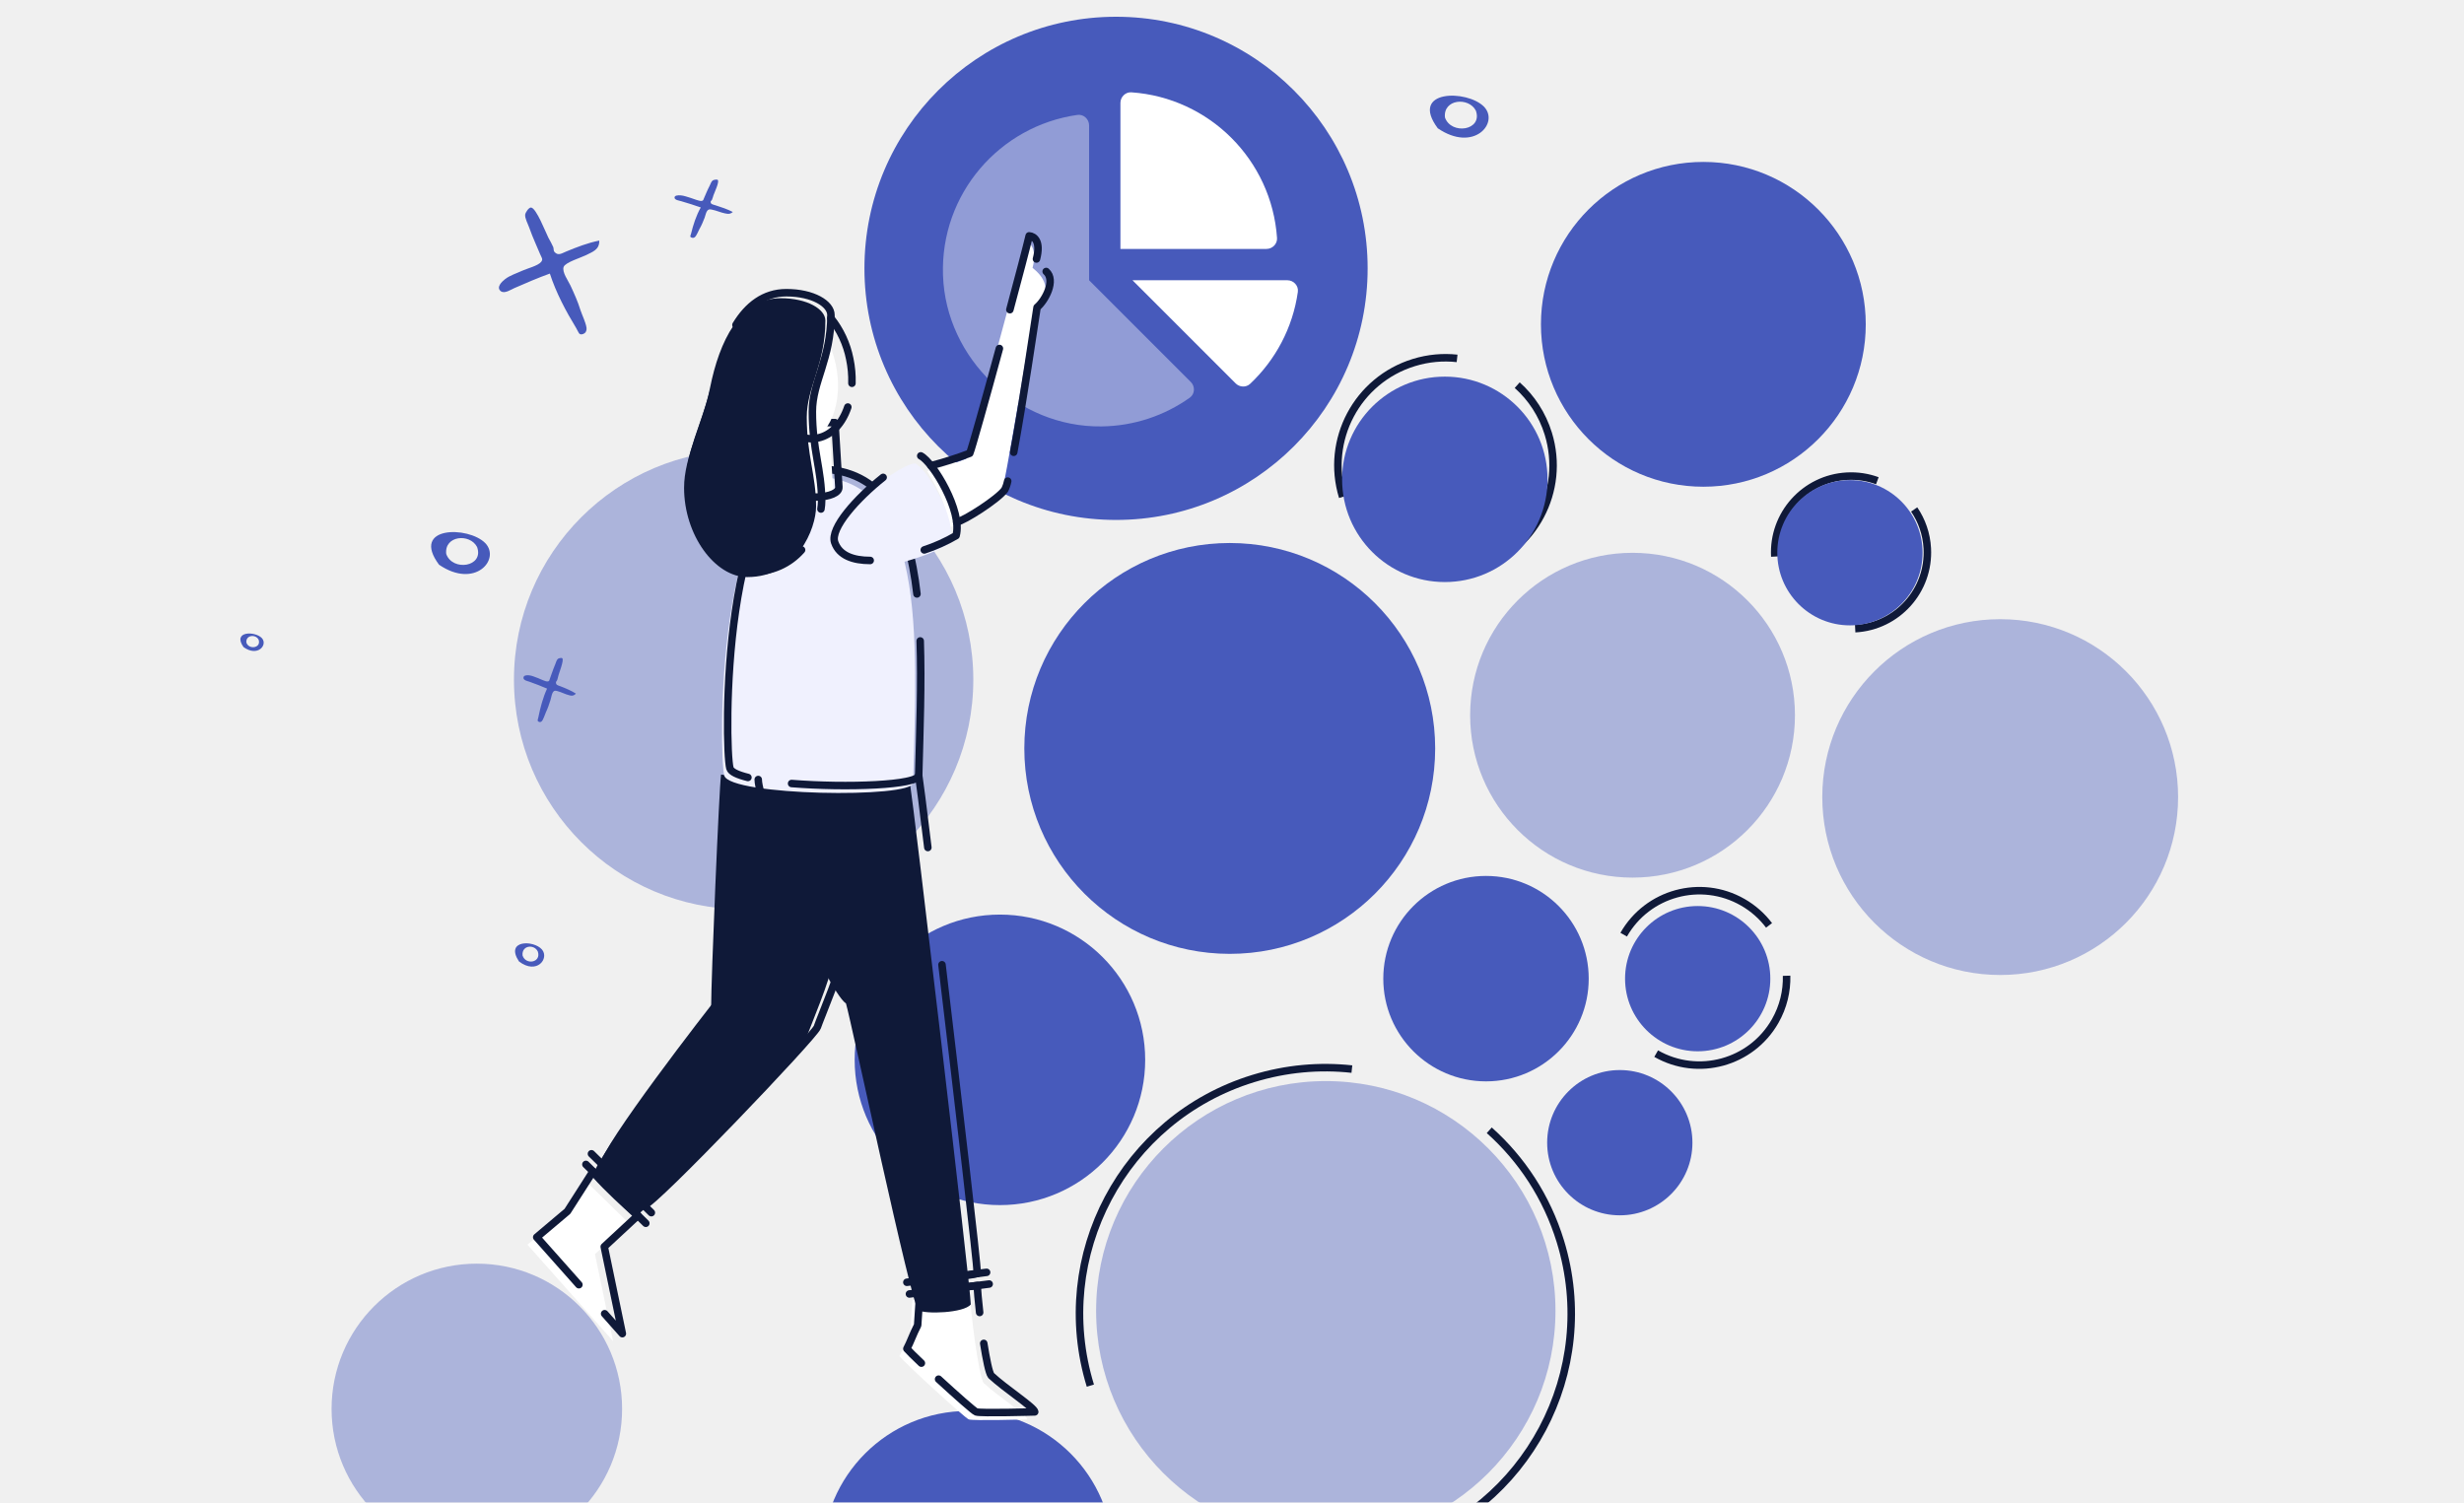
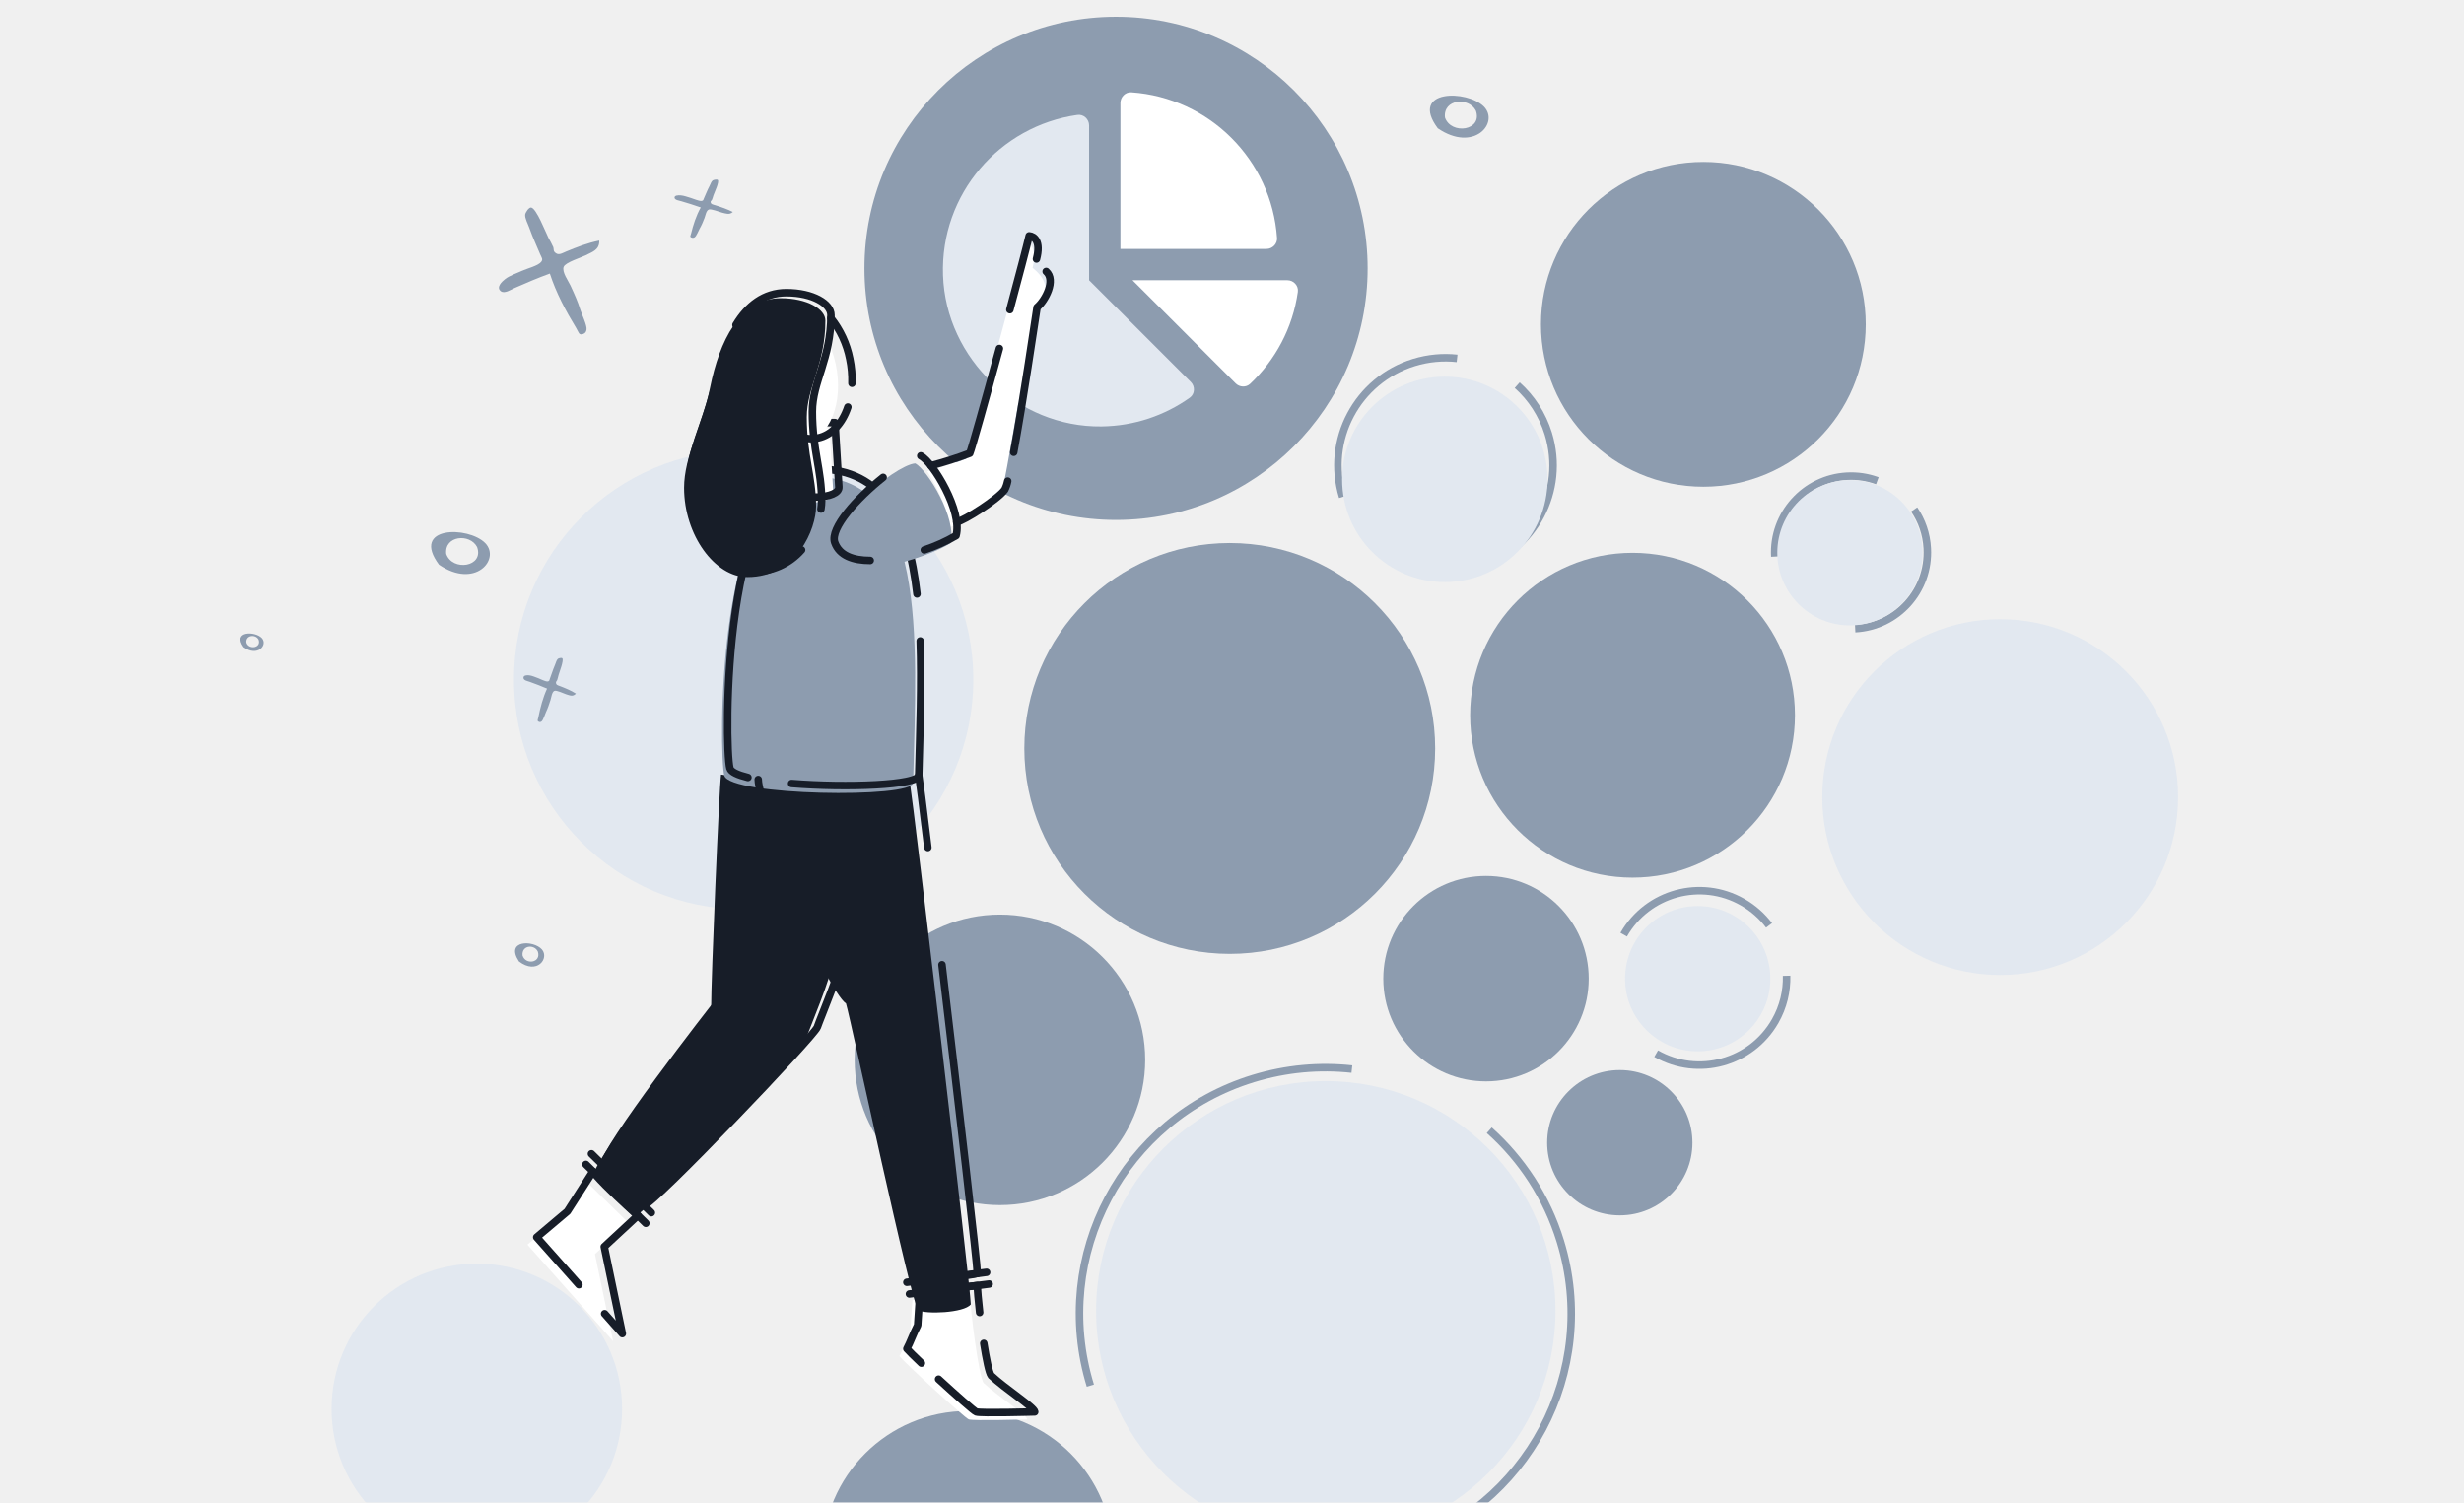
<svg xmlns="http://www.w3.org/2000/svg" width="328" height="200" viewBox="0 0 328 200" fill="none">
-   <mask id="mask0" style="mask-type:alpha" maskUnits="userSpaceOnUse" x="0" y="0" width="321" height="200">
+   <mask id="mask0_10350_54319" style="mask-type:alpha" maskUnits="userSpaceOnUse" x="0" y="0" width="321" height="200">
    <rect width="321" height="200" fill="#C4C4C4" />
  </mask>
-   <g mask="url(#mask0)">
-     <path d="M197.812 143.952C205.363 143.952 211.485 137.83 211.485 130.279C211.485 122.727 205.363 116.605 197.812 116.605C190.26 116.605 184.139 122.727 184.139 130.279C184.139 137.83 190.26 143.952 197.812 143.952Z" fill="#475ABB" />
-     <path d="M225.992 139.948C231.331 139.948 235.66 135.619 235.66 130.28C235.66 124.94 231.331 120.611 225.992 120.611C220.652 120.611 216.323 124.94 216.323 130.28C216.323 135.619 220.652 139.948 225.992 139.948Z" fill="#475ABB" />
-     <path d="M215.623 161.784C220.962 161.784 225.291 157.455 225.291 152.116C225.291 146.776 220.962 142.447 215.623 142.447C210.283 142.447 205.954 146.776 205.954 152.116C205.954 157.455 210.283 161.784 215.623 161.784Z" fill="#475ABB" />
-     <path opacity="0.4" d="M217.319 116.828C229.259 116.828 238.939 107.149 238.939 95.209C238.939 83.269 229.259 73.59 217.319 73.59C205.379 73.59 195.7 83.269 195.7 95.209C195.7 107.149 205.379 116.828 217.319 116.828Z" fill="#475ABB" />
-     <path opacity="0.4" d="M176.485 205.062C193.371 205.062 207.06 191.374 207.06 174.488C207.06 157.603 193.371 143.914 176.485 143.914C159.6 143.914 145.911 157.603 145.911 174.488C145.911 191.374 159.6 205.062 176.485 205.062Z" fill="#475ABB" />
-     <path opacity="0.4" d="M98.99 121.055C115.876 121.055 129.564 107.366 129.564 90.481C129.564 73.595 115.876 59.906 98.99 59.906C82.105 59.906 68.416 73.595 68.416 90.481C68.416 107.366 82.105 121.055 98.99 121.055Z" fill="#475ABB" />
-     <path d="M163.7 126.978C178.803 126.978 191.046 114.735 191.046 99.632C191.046 84.529 178.803 72.285 163.7 72.285C148.597 72.285 136.354 84.529 136.354 99.632C136.354 114.735 148.597 126.978 163.7 126.978Z" fill="#475ABB" />
-     <path d="M145.145 184.456C139.844 167.178 149.554 148.875 166.831 143.574C171.217 142.229 175.669 141.85 179.958 142.318M186.026 206.142C203.304 200.842 213.014 182.539 207.713 165.261C205.896 159.339 202.553 154.307 198.246 150.463" stroke="#0F1938" />
-     <path d="M178.729 66.147C176.41 58.587 180.658 50.577 188.219 48.258C190.138 47.669 192.087 47.503 193.963 47.708M196.619 75.637C204.179 73.318 208.428 65.308 206.109 57.748C205.314 55.157 203.851 52.954 201.966 51.272" stroke="#0F1938" />
-     <path d="M216.14 124.423C219.319 118.856 226.409 116.92 231.976 120.099C233.389 120.906 234.569 121.965 235.49 123.187M220.464 140.259C226.031 143.438 233.121 141.503 236.3 135.935C237.39 134.027 237.878 131.941 237.826 129.893" stroke="#0F1938" />
-     <path d="M236.258 74.09C235.953 68.485 240.25 63.695 245.855 63.391C247.278 63.314 248.648 63.533 249.906 63.995M246.957 83.688C252.562 83.383 256.859 78.593 256.554 72.988C256.45 71.067 255.819 69.3 254.809 67.819" stroke="#0F1938" />
-     <path opacity="0.4" d="M266.26 129.791C279.339 129.791 289.942 119.188 289.942 106.108C289.942 93.029 279.339 82.426 266.26 82.426C253.18 82.426 242.577 93.029 242.577 106.108C242.577 119.188 253.18 129.791 266.26 129.791Z" fill="#475ABB" />
-     <path d="M133.106 160.424C143.786 160.424 152.443 151.766 152.443 141.087C152.443 130.407 143.786 121.75 133.106 121.75C122.427 121.75 113.77 130.407 113.77 141.087C113.77 151.766 122.427 160.424 133.106 160.424Z" fill="#475ABB" />
-     <path d="M128.837 226.5C139.516 226.5 148.174 217.842 148.174 207.163C148.174 196.484 139.516 187.826 128.837 187.826C118.157 187.826 109.5 196.484 109.5 207.163C109.5 217.842 118.157 226.5 128.837 226.5Z" fill="#475ABB" />
-     <path opacity="0.4" d="M63.475 206.892C74.155 206.892 82.812 198.235 82.812 187.556C82.812 176.876 74.155 168.219 63.475 168.219C52.796 168.219 44.139 176.876 44.139 187.556C44.139 198.235 52.796 206.892 63.475 206.892Z" fill="#475ABB" />
-     <path d="M192.33 77.483C199.882 77.483 206.004 71.361 206.004 63.81C206.004 56.258 199.882 50.137 192.33 50.137C184.779 50.137 178.657 56.258 178.657 63.81C178.657 71.361 184.779 77.483 192.33 77.483Z" fill="#475ABB" />
-     <path d="M246.257 83.249C251.597 83.249 255.926 78.92 255.926 73.581C255.926 68.241 251.597 63.912 246.257 63.912C240.918 63.912 236.589 68.241 236.589 73.581C236.589 78.92 240.918 83.249 246.257 83.249Z" fill="#475ABB" />
-     <path d="M226.745 64.793C238.685 64.793 248.364 55.114 248.364 43.174C248.364 31.234 238.685 21.555 226.745 21.555C214.805 21.555 205.126 31.234 205.126 43.174C205.126 55.114 214.805 64.793 226.745 64.793Z" fill="#475ABB" />
-     <path d="M148.564 69.215C167.061 69.215 182.056 54.22 182.056 35.723C182.056 17.226 167.061 2.23 148.564 2.23C130.066 2.23 115.071 17.226 115.071 35.723C115.071 54.22 130.066 69.215 148.564 69.215Z" fill="#475ABB" />
-     <path fill-rule="evenodd" clip-rule="evenodd" d="M97.548 28.22C97.104 28.634 96.646 28.435 96.091 28.299C95.758 28.218 94.665 27.769 94.354 27.893C93.994 28.036 93.905 28.707 93.792 28.995C93.594 29.495 93.395 29.997 93.116 30.471C92.992 30.68 92.707 31.438 92.475 31.58C92.343 31.662 92.239 31.691 92.068 31.63C91.768 31.523 91.927 31.369 91.991 31.108C92.285 29.911 92.662 28.725 93.282 27.616C92.428 27.307 91.555 27.045 90.677 26.783C90.42 26.707 89.836 26.633 89.795 26.342C89.744 25.987 90.311 25.982 90.616 26.006C91.063 26.04 91.538 26.234 91.961 26.352C92.31 26.448 93.036 26.788 93.395 26.746C93.642 26.717 93.625 26.59 93.722 26.365C93.814 26.152 93.906 25.938 93.998 25.725C94.147 25.384 94.296 25.044 94.473 24.711C94.57 24.529 94.683 24.147 94.884 24.015C95.001 23.938 95.421 23.853 95.537 23.949C95.809 24.176 95.076 25.68 94.976 25.989C94.91 26.194 94.859 26.401 94.772 26.6C94.739 26.675 94.604 26.764 94.599 26.846C94.579 27.192 94.895 27.219 95.235 27.326C96.025 27.576 96.831 27.846 97.548 28.22Z" fill="#475ABB" />
-     <path fill-rule="evenodd" clip-rule="evenodd" d="M76.662 92.332C76.263 92.788 75.85 92.569 75.351 92.42C75.051 92.33 74.068 91.837 73.787 91.973C73.463 92.131 73.384 92.869 73.281 93.185C73.103 93.735 72.924 94.288 72.673 94.809C72.561 95.04 72.305 95.873 72.097 96.029C71.978 96.119 71.884 96.151 71.73 96.084C71.46 95.966 71.603 95.797 71.661 95.509C71.926 94.194 72.265 92.889 72.823 91.669C72.054 91.329 71.268 91.04 70.479 90.753C70.247 90.668 69.722 90.588 69.684 90.267C69.639 89.877 70.149 89.871 70.424 89.897C70.825 89.935 71.254 90.149 71.634 90.278C71.948 90.384 72.601 90.757 72.925 90.711C73.147 90.68 73.132 90.541 73.219 90.292C73.302 90.058 73.384 89.823 73.468 89.589C73.601 89.213 73.736 88.839 73.895 88.473C73.982 88.272 74.084 87.853 74.265 87.707C74.37 87.623 74.748 87.529 74.852 87.635C75.097 87.884 74.438 89.539 74.348 89.879C74.288 90.105 74.242 90.332 74.164 90.55C74.134 90.633 74.013 90.732 74.008 90.821C73.99 91.202 74.275 91.232 74.581 91.35C75.291 91.624 76.017 91.922 76.662 92.332Z" fill="#475ABB" />
-     <path fill-rule="evenodd" clip-rule="evenodd" d="M79.773 32.026C79.805 33.258 78.897 33.512 77.955 33.99C77.39 34.277 75.263 34.926 75.035 35.519C74.771 36.205 75.662 37.406 75.943 38.016C76.431 39.077 76.921 40.144 77.261 41.264C77.412 41.761 78.172 43.349 78.078 43.871C78.023 44.17 77.93 44.349 77.611 44.465C77.05 44.669 77.031 44.22 76.724 43.714C75.317 41.401 74.036 39.002 73.194 36.419C71.592 36.994 70.038 37.668 68.479 38.348C68.022 38.547 67.135 39.164 66.642 38.744C66.041 38.231 66.787 37.51 67.229 37.163C67.874 36.657 68.798 36.373 69.536 36.031C70.145 35.748 71.621 35.385 72.036 34.864C72.322 34.506 72.109 34.322 71.899 33.834C71.701 33.372 71.501 32.91 71.305 32.448C70.989 31.706 70.676 30.965 70.412 30.203C70.266 29.785 69.843 29.023 69.912 28.555C69.952 28.284 70.382 27.616 70.682 27.627C71.384 27.651 72.67 31.016 73.001 31.644C73.221 32.061 73.464 32.46 73.647 32.892C73.716 33.057 73.672 33.371 73.787 33.51C74.28 34.098 74.742 33.743 75.356 33.489C76.78 32.899 78.258 32.324 79.773 32.026Z" fill="#475ABB" />
-     <path fill-rule="evenodd" clip-rule="evenodd" d="M69.56 127.19C69.424 125.825 71.122 125.654 71.598 126.678C72.073 128.157 69.968 128.498 69.56 127.19ZM69.085 127.986C71.462 129.806 73.16 127.588 72.141 126.394C71.02 125.114 67.183 125.114 69.085 127.986Z" fill="#475ABB" />
-     <path fill-rule="evenodd" clip-rule="evenodd" d="M119.667 65.378C119.558 64.354 120.916 64.226 121.297 64.994C121.677 66.103 119.993 66.359 119.667 65.378ZM119.287 65.975C121.188 67.34 122.546 65.676 121.731 64.781C120.835 63.821 117.765 63.821 119.287 65.975Z" fill="#475ABB" />
-     <path fill-rule="evenodd" clip-rule="evenodd" d="M102.027 85.948C101.891 84.583 103.589 84.412 104.065 85.436C104.54 86.915 102.435 87.256 102.027 85.948ZM101.552 86.744C103.929 88.564 105.626 86.346 104.608 85.151C103.487 83.872 99.65 83.872 101.552 86.744Z" fill="#475ABB" />
-     <path fill-rule="evenodd" clip-rule="evenodd" d="M59.4 73.739C59.126 71.281 62.55 70.974 63.508 72.817C64.467 75.48 60.222 76.094 59.4 73.739ZM58.441 75.173C63.234 78.449 66.658 74.456 64.604 72.305C62.344 70.001 54.607 70.001 58.441 75.173Z" fill="#475ABB" />
-     <path fill-rule="evenodd" clip-rule="evenodd" d="M192.35 15.643C192.076 13.186 195.5 12.879 196.459 14.722C197.417 17.384 193.172 17.998 192.35 15.643ZM191.391 17.077C196.185 20.354 199.608 16.36 197.554 14.21C195.295 11.906 187.557 11.906 191.391 17.077Z" fill="#475ABB" />
-     <path fill-rule="evenodd" clip-rule="evenodd" d="M32.797 85.544C32.688 84.52 34.046 84.392 34.427 85.16C34.807 86.269 33.123 86.525 32.797 85.544ZM32.416 86.141C34.318 87.506 35.676 85.842 34.861 84.947C33.965 83.987 30.895 83.987 32.416 86.141Z" fill="#475ABB" />
+   <g mask="url(#mask0_10350_54319)">
+     <path d="M197.812 143.952C205.363 143.952 211.485 137.83 211.485 130.279C211.485 122.727 205.363 116.605 197.812 116.605C190.26 116.605 184.139 122.727 184.139 130.279C184.139 137.83 190.26 143.952 197.812 143.952Z" fill="#8D9CAF" />
+     <path d="M225.992 139.949C231.331 139.949 235.66 135.62 235.66 130.28C235.66 124.941 231.331 120.612 225.992 120.612C220.652 120.612 216.323 124.941 216.323 130.28C216.323 135.62 220.652 139.949 225.992 139.949Z" fill="#E2E8F0" />
+     <path d="M215.623 161.786C220.962 161.786 225.291 157.457 225.291 152.117C225.291 146.777 220.962 142.449 215.623 142.449C210.283 142.449 205.954 146.777 205.954 152.117C205.954 157.457 210.283 161.786 215.623 161.786Z" fill="#8D9CAF" />
+     <path d="M217.319 116.829C229.259 116.829 238.939 107.149 238.939 95.209C238.939 83.269 229.259 73.59 217.319 73.59C205.379 73.59 195.7 83.269 195.7 95.209C195.7 107.149 205.379 116.829 217.319 116.829Z" fill="#8D9CAF" />
+     <path d="M176.485 205.063C193.371 205.063 207.06 191.375 207.06 174.489C207.06 157.604 193.371 143.915 176.485 143.915C159.6 143.915 145.911 157.604 145.911 174.489C145.911 191.375 159.6 205.063 176.485 205.063Z" fill="#E2E8F0" />
+     <path d="M98.99 121.055C115.876 121.055 129.564 107.367 129.564 90.481C129.564 73.596 115.876 59.907 98.99 59.907C82.105 59.907 68.416 73.596 68.416 90.481C68.416 107.367 82.105 121.055 98.99 121.055Z" fill="#E2E8F0" />
+     <path d="M163.7 126.979C178.803 126.979 191.046 114.736 191.046 99.632C191.046 84.529 178.803 72.286 163.7 72.286C148.597 72.286 136.354 84.529 136.354 99.632C136.354 114.736 148.597 126.979 163.7 126.979Z" fill="#8D9CAF" />
+     <path d="M145.145 184.456C139.844 167.178 149.554 148.875 166.831 143.574C171.217 142.229 175.669 141.85 179.958 142.317M186.026 206.142C203.304 200.842 213.014 182.538 207.713 165.261C205.896 159.339 202.553 154.307 198.246 150.463" stroke="#8D9CAF" />
+     <path d="M178.729 66.148C176.41 58.587 180.658 50.578 188.219 48.258C190.138 47.669 192.087 47.504 193.963 47.708M196.619 75.638C204.179 73.318 208.428 65.309 206.109 57.748C205.314 55.157 203.851 52.955 201.966 51.273" stroke="#8D9CAF" />
+     <path d="M216.14 124.423C219.319 118.856 226.409 116.92 231.976 120.099C233.389 120.906 234.569 121.965 235.49 123.187M220.464 140.26C226.031 143.439 233.121 141.503 236.3 135.936C237.39 134.028 237.878 131.941 237.826 129.894" stroke="#8D9CAF" />
+     <path d="M236.258 74.091C235.953 68.486 240.25 63.696 245.855 63.391C247.278 63.314 248.648 63.533 249.906 63.995M246.957 83.688C252.562 83.384 256.859 78.594 256.554 72.989C256.45 71.068 255.819 69.3 254.809 67.819" stroke="#8D9CAF" />
+     <path d="M266.26 129.791C279.339 129.791 289.942 119.188 289.942 106.109C289.942 93.029 279.339 82.426 266.26 82.426C253.18 82.426 242.577 93.029 242.577 106.109C242.577 119.188 253.18 129.791 266.26 129.791Z" fill="#E2E8F0" />
+     <path d="M133.106 160.424C143.786 160.424 152.443 151.766 152.443 141.087C152.443 130.407 143.786 121.75 133.106 121.75C122.427 121.75 113.77 130.407 113.77 141.087C113.77 151.766 122.427 160.424 133.106 160.424Z" fill="#8D9CAF" />
+     <path d="M128.837 226.501C139.516 226.501 148.174 217.844 148.174 207.164C148.174 196.485 139.516 187.828 128.837 187.828C118.157 187.828 109.5 196.485 109.5 207.164C109.5 217.844 118.157 226.501 128.837 226.501Z" fill="#8D9CAF" />
+     <path d="M63.475 206.893C74.155 206.893 82.812 198.236 82.812 187.556C82.812 176.877 74.155 168.219 63.475 168.219C52.796 168.219 44.139 176.877 44.139 187.556C44.139 198.236 52.796 206.893 63.475 206.893Z" fill="#E2E8F0" />
+     <path d="M192.33 77.484C199.882 77.484 206.004 71.362 206.004 63.811C206.004 56.259 199.882 50.138 192.33 50.138C184.779 50.138 178.657 56.259 178.657 63.811C178.657 71.362 184.779 77.484 192.33 77.484Z" fill="#E2E8F0" />
+     <path d="M246.257 83.249C251.597 83.249 255.926 78.92 255.926 73.58C255.926 68.24 251.597 63.912 246.257 63.912C240.918 63.912 236.589 68.24 236.589 73.58C236.589 78.92 240.918 83.249 246.257 83.249Z" fill="#E2E8F0" />
+     <path d="M226.745 64.793C238.685 64.793 248.364 55.114 248.364 43.174C248.364 31.234 238.685 21.555 226.745 21.555C214.805 21.555 205.126 31.234 205.126 43.174C205.126 55.114 214.805 64.793 226.745 64.793Z" fill="#8D9CAF" />
+     <path d="M148.564 69.216C167.061 69.216 182.056 54.221 182.056 35.723C182.056 17.226 167.061 2.231 148.564 2.231C130.066 2.231 115.071 17.226 115.071 35.723C115.071 54.221 130.066 69.216 148.564 69.216Z" fill="#8D9CAF" />
+     <path fill-rule="evenodd" clip-rule="evenodd" d="M97.548 28.219C97.104 28.634 96.646 28.434 96.091 28.299C95.758 28.217 94.665 27.769 94.354 27.893C93.994 28.036 93.905 28.707 93.792 28.994C93.594 29.494 93.395 29.997 93.116 30.47C92.992 30.68 92.707 31.438 92.475 31.58C92.343 31.661 92.239 31.691 92.068 31.63C91.768 31.522 91.927 31.369 91.991 31.107C92.285 29.911 92.662 28.725 93.282 27.616C92.428 27.306 91.555 27.044 90.677 26.783C90.42 26.706 89.836 26.633 89.795 26.342C89.744 25.986 90.311 25.982 90.616 26.005C91.063 26.04 91.538 26.234 91.961 26.351C92.31 26.448 93.036 26.787 93.395 26.745C93.642 26.717 93.625 26.59 93.722 26.364C93.814 26.151 93.906 25.938 93.998 25.725C94.147 25.383 94.296 25.043 94.473 24.711C94.57 24.528 94.683 24.146 94.884 24.014C95.001 23.938 95.421 23.852 95.537 23.949C95.809 24.175 95.076 25.679 94.976 25.989C94.91 26.194 94.859 26.4 94.772 26.599C94.739 26.674 94.604 26.764 94.599 26.845C94.579 27.191 94.895 27.219 95.235 27.326C96.025 27.575 96.831 27.846 97.548 28.219Z" fill="#8D9CAF" />
+     <path fill-rule="evenodd" clip-rule="evenodd" d="M76.662 92.332C76.263 92.787 75.85 92.569 75.351 92.419C75.051 92.329 74.068 91.836 73.787 91.972C73.463 92.13 73.384 92.868 73.281 93.184C73.103 93.734 72.924 94.287 72.673 94.808C72.561 95.039 72.305 95.872 72.097 96.028C71.978 96.118 71.884 96.15 71.73 96.083C71.46 95.965 71.603 95.796 71.661 95.509C71.926 94.193 72.265 92.888 72.823 91.668C72.054 91.328 71.268 91.04 70.479 90.752C70.247 90.668 69.722 90.587 69.684 90.267C69.639 89.876 70.149 89.871 70.424 89.897C70.825 89.934 71.254 90.148 71.634 90.277C71.948 90.383 72.601 90.757 72.925 90.711C73.147 90.679 73.132 90.54 73.219 90.292C73.302 90.057 73.384 89.822 73.468 89.588C73.601 89.212 73.736 88.838 73.895 88.472C73.982 88.272 74.084 87.852 74.265 87.707C74.37 87.622 74.748 87.528 74.852 87.635C75.097 87.883 74.438 89.538 74.348 89.878C74.288 90.104 74.242 90.331 74.164 90.55C74.134 90.633 74.013 90.731 74.008 90.82C73.99 91.201 74.275 91.231 74.581 91.349C75.291 91.624 76.017 91.921 76.662 92.332Z" fill="#8D9CAF" />
+     <path fill-rule="evenodd" clip-rule="evenodd" d="M79.773 32.026C79.805 33.258 78.897 33.512 77.955 33.991C77.39 34.277 75.263 34.926 75.035 35.519C74.771 36.205 75.662 37.407 75.943 38.016C76.431 39.078 76.921 40.144 77.261 41.264C77.412 41.761 78.172 43.35 78.078 43.872C78.023 44.171 77.93 44.35 77.611 44.466C77.05 44.669 77.031 44.22 76.724 43.714C75.317 41.402 74.036 39.002 73.194 36.419C71.592 36.994 70.038 37.669 68.479 38.349C68.022 38.548 67.135 39.165 66.642 38.744C66.041 38.231 66.787 37.51 67.229 37.163C67.874 36.657 68.798 36.373 69.536 36.031C70.145 35.749 71.621 35.385 72.036 34.864C72.322 34.506 72.109 34.322 71.899 33.834C71.701 33.372 71.501 32.911 71.305 32.448C70.989 31.706 70.676 30.966 70.412 30.204C70.266 29.785 69.843 29.023 69.912 28.555C69.952 28.284 70.382 27.616 70.682 27.627C71.384 27.651 72.67 31.016 73.001 31.645C73.221 32.061 73.464 32.46 73.647 32.893C73.716 33.057 73.672 33.371 73.787 33.51C74.28 34.098 74.742 33.743 75.356 33.489C76.78 32.9 78.258 32.324 79.773 32.026Z" fill="#8D9CAF" />
+     <path fill-rule="evenodd" clip-rule="evenodd" d="M69.56 127.19C69.424 125.825 71.122 125.655 71.598 126.678C72.073 128.157 69.968 128.498 69.56 127.19ZM69.085 127.986C71.462 129.806 73.16 127.588 72.141 126.394C71.02 125.114 67.183 125.114 69.085 127.986Z" fill="#8D9CAF" />
+     <path fill-rule="evenodd" clip-rule="evenodd" d="M119.667 65.377C119.558 64.353 120.916 64.226 121.297 64.993C121.677 66.102 119.993 66.358 119.667 65.377ZM119.287 65.974C121.188 67.339 122.546 65.676 121.731 64.78C120.835 63.82 117.765 63.82 119.287 65.974Z" fill="#8D9CAF" />
+     <path fill-rule="evenodd" clip-rule="evenodd" d="M102.027 85.948C101.891 84.582 103.589 84.412 104.065 85.436C104.54 86.914 102.435 87.255 102.027 85.948ZM101.552 86.744C103.929 88.564 105.626 86.346 104.608 85.151C103.487 83.872 99.65 83.872 101.552 86.744Z" fill="#8D9CAF" />
+     <path fill-rule="evenodd" clip-rule="evenodd" d="M59.4 73.738C59.126 71.281 62.55 70.974 63.508 72.817C64.467 75.479 60.222 76.093 59.4 73.738ZM58.441 75.172C63.234 78.449 66.658 74.455 64.604 72.305C62.344 70.001 54.607 70.001 58.441 75.172Z" fill="#8D9CAF" />
+     <path fill-rule="evenodd" clip-rule="evenodd" d="M192.35 15.643C192.076 13.185 195.5 12.878 196.459 14.721C197.417 17.384 193.172 17.998 192.35 15.643ZM191.391 17.076C196.185 20.353 199.608 16.36 197.554 14.209C195.295 11.905 187.557 11.905 191.391 17.076Z" fill="#8D9CAF" />
+     <path fill-rule="evenodd" clip-rule="evenodd" d="M32.797 85.544C32.688 84.52 34.046 84.392 34.427 85.16C34.807 86.269 33.123 86.525 32.797 85.544ZM32.416 86.141C34.318 87.506 35.676 85.842 34.861 84.946C33.965 83.987 30.895 83.987 32.416 86.141Z" fill="#8D9CAF" />
    <path d="M171.37 37.307H150.755L164.484 51.036C165.009 51.561 165.872 51.604 166.412 51.096C169.774 47.928 172.086 43.658 172.765 38.858C172.881 38.036 172.199 37.307 171.37 37.307ZM169.994 31.678C169.279 21.299 160.985 13.006 150.607 12.29C149.815 12.236 149.147 12.904 149.147 13.698V33.137H168.588C169.382 33.137 170.049 32.47 169.994 31.678Z" fill="white" />
-     <path opacity="0.4" d="M144.977 16.691V37.306L158.518 50.848C159.113 51.443 159.068 52.453 158.381 52.94C155.055 55.3 151.009 56.71 146.63 56.765C135.493 56.905 125.908 47.776 125.529 36.644C125.161 25.804 133.074 16.759 143.427 15.296C144.248 15.18 144.977 15.862 144.977 16.691Z" fill="white" />
-     <path d="M77.689 156.939L74.294 162.245L70.211 165.69L81.607 178.526L79.199 166.952L83.676 162.797L77.689 156.939Z" fill="white" />
-     <path d="M121.475 173.068C121.371 173.902 121.282 175.984 121.168 177.402C120.557 178.575 120.205 179.646 119.73 180.535C120.72 181.705 128.406 188.733 128.958 188.949C129.51 189.164 136.746 188.949 136.746 188.949C136.746 188.397 132.787 185.838 130.95 184.113C130.26 183.252 129.114 173.984 129.114 172.123L121.475 173.068Z" fill="white" />
-     <path d="M95.984 103.109C95.722 105.02 94.662 130.197 94.662 134.241C93.138 136.095 78.891 154.516 78.891 156.701C80.574 158.602 82.865 160.661 84.259 161.935C85.14 162.745 106.919 139.416 107.318 138.215C107.716 137.015 110.763 129.878 110.763 128.21C110.763 126.542 104.004 104.423 104.004 104.423L95.984 103.109Z" fill="#0F1938" />
-     <path d="M96.246 128.429C96.182 130.436 96.145 131.98 96.145 132.755C94.62 134.608 80.374 153.03 80.374 155.215C81.764 156.628 84.662 159.251 85.741 160.449C86.934 160.385 108.402 137.929 108.8 136.729C109.199 135.529 112.245 128.392 112.245 126.724C112.245 125.056 105.487 102.937 105.487 102.937L97.466 101.623C97.308 102.779 96.855 112.47 96.523 120.829" stroke="#0F1938" stroke-linecap="round" stroke-linejoin="round" />
-     <path d="M121.157 104.455C121.546 106.606 129.229 171.584 129.229 173.643C128.331 174.801 123.144 174.967 122.243 174.415C121.343 173.863 113.285 135.81 112.614 133.582C110.1 131.907 99.793 108.548 99.795 105.004" fill="#0F1938" />
-     <path d="M108.109 63.426C95.24 63.426 95.683 100.546 96.416 103.249C97.148 105.951 121.499 106.31 121.551 104.209C122.058 84.436 123.417 63.426 108.109 63.426Z" fill="#F0F1FE" />
-     <path d="M117.734 150.638C115.854 141.922 114.072 133.409 113.753 132.347C111.241 130.672 100.931 107.313 100.934 103.77" stroke="#0F1938" stroke-linecap="round" stroke-linejoin="round" />
-     <path d="M125.394 128.426C127.576 146.677 130.096 168.328 130.096 169.531C128.504 169.934 123.605 170.34 122.488 170.478C122.144 170.268 120.89 164.997 119.43 158.434" stroke="#0F1938" stroke-linecap="round" stroke-linejoin="round" />
-     <path d="M122.295 103.219C122.387 103.714 122.849 107.408 123.513 112.821" stroke="#0F1938" stroke-linecap="round" stroke-linejoin="round" />
-     <path d="M124.942 183.594C127.238 185.705 129.644 187.838 129.95 187.952C130.502 188.16 137.738 187.952 137.738 187.952C137.738 187.4 133.779 184.841 131.943 183.116C131.655 182.757 131.289 180.951 130.953 178.83" stroke="#0F1938" stroke-linecap="round" stroke-linejoin="round" />
-     <path d="M130.407 174.718C130.222 173.102 130.103 171.726 130.103 171.125L122.463 172.078C122.36 172.912 122.27 174.993 122.157 176.411C121.545 177.584 121.194 178.656 120.719 179.544C120.984 179.853 121.709 180.568 122.652 181.462" stroke="#0F1938" stroke-linecap="round" stroke-linejoin="round" />
-     <path d="M105.375 104.301C112.698 104.888 122.263 104.531 122.295 103.217C122.451 97.154 122.686 90.972 122.495 85.32" stroke="#0F1938" stroke-linecap="round" stroke-linejoin="round" />
-     <path d="M122.062 79.066C120.954 69.392 117.662 62.435 108.855 62.435C95.987 62.435 96.43 99.556 97.162 102.258C97.296 102.753 98.187 103.154 99.56 103.496" stroke="#0F1938" stroke-linecap="round" stroke-linejoin="round" />
-     <path d="M105.379 66.095C105.379 67.315 111.023 67.206 110.924 65.578L110.407 56.998H105.379V66.095Z" fill="white" />
-     <path d="M106.12 65.353C106.12 66.573 111.765 66.464 111.666 64.836L111.148 56.256H106.12V65.353Z" stroke="#0F1938" stroke-linecap="round" stroke-linejoin="round" />
-     <path d="M98.859 51.132C97.765 46.026 99.652 41.293 103.072 40.56C106.493 39.827 110.153 43.372 111.247 48.478C112.342 53.584 110.455 58.317 107.035 59.05C103.614 59.783 99.954 56.238 98.859 51.132Z" fill="white" />
-     <path d="M113.408 51.023C113.44 49.932 113.342 48.841 113.116 47.773C112.725 45.795 111.864 43.938 110.607 42.361" stroke="#0F1938" stroke-linecap="round" stroke-linejoin="round" />
-     <path d="M107.205 58.331C107.756 58.429 108.322 58.42 108.87 58.306C110.724 57.917 112.132 56.351 112.859 54.185" stroke="#0F1938" stroke-linecap="round" stroke-linejoin="round" />
-     <path d="M103.932 39.699C98.487 39.699 95.765 45.436 94.528 51.578C93.538 56.527 91.063 60.734 91.063 64.941C91.063 71.244 95.189 76.82 99.477 76.82C106.122 76.82 108.634 70.334 108.634 67.416C108.634 63.291 107.396 60.6 107.396 55.537C107.396 51.528 109.871 48.546 109.871 42.669C109.871 41.174 107.485 39.699 103.932 39.699Z" fill="#0F1938" />
-     <path d="M109.282 67.763C109.342 67.406 109.373 67.044 109.376 66.681C109.376 62.556 108.139 59.866 108.139 54.803C108.139 50.794 110.613 47.812 110.613 41.934C110.613 40.45 108.233 38.965 104.674 38.965C101.704 38.965 99.524 40.697 97.97 43.254" stroke="#0F1938" stroke-linecap="round" stroke-linejoin="round" />
-     <path d="M95.016 73.281C96.501 75.014 98.345 76.078 100.213 76.078C101.439 76.102 102.655 75.858 103.777 75.362C104.898 74.866 105.897 74.131 106.704 73.207" stroke="#0F1938" stroke-linecap="round" stroke-linejoin="round" />
-     <path d="M94.936 52.277C93.816 56.613 91.804 60.407 91.804 64.198C91.805 66.328 92.268 68.432 93.162 70.365" stroke="#0F1938" stroke-linecap="round" stroke-linejoin="round" />
-     <path d="M131.334 169.375L120.718 170.699" stroke="#0F1938" stroke-linecap="round" stroke-linejoin="round" />
-     <path d="M131.675 170.93L121.061 172.254" stroke="#0F1938" stroke-linecap="round" stroke-linejoin="round" />
-     <path d="M86.706 161.431L78.733 153.594" stroke="#0F1938" stroke-linecap="round" stroke-linejoin="round" />
-     <path d="M85.968 162.843L77.994 155.008" stroke="#0F1938" stroke-linecap="round" stroke-linejoin="round" />
-     <path d="M80.488 174.881L82.844 177.536L80.436 165.962L84.913 161.807L78.927 155.949L75.531 161.255L71.448 164.7L77.061 171.02" stroke="#0F1938" stroke-linecap="round" stroke-linejoin="round" />
-     <path d="M123.434 62.733C125.183 62.272 126.908 61.721 128.601 61.082C129.096 59.981 135.446 36.652 136.52 32.15C137.203 32.207 138.076 33.313 137.448 35.655C138.648 36.627 140.605 38.585 137.567 41.675C137.433 42.522 133.634 65.433 133.266 65.928C132.068 67.549 127.396 69.82 126.371 70.229C126.047 69.34 126.542 67.878 123.434 62.733Z" fill="white" />
-     <path d="M110.371 73.208C109.332 70.238 119.013 61.911 121.826 61.685C123.475 62.532 127.429 69.085 126.528 72.305C123.42 74.272 112.091 78.115 110.371 73.208Z" fill="#F0F1FE" />
-     <path d="M134.43 41.227C135.615 36.822 136.63 32.964 137.001 31.395C137.684 31.451 138.597 32.137 137.971 34.478" stroke="#0F1938" stroke-linecap="round" stroke-linejoin="round" />
-     <path d="M123.926 61.989C125.676 61.529 127.401 60.978 129.093 60.339C129.341 59.767 131.182 53.199 133.038 46.389" stroke="#0F1938" stroke-linecap="round" stroke-linejoin="round" />
-     <path d="M134.941 60.207C136.154 53.706 137.725 42.983 138.05 40.919C139.161 39.986 140.579 37.304 139.262 36.141" stroke="#0F1938" stroke-linecap="round" stroke-linejoin="round" />
-     <path d="M127.35 69.497C128.312 69.346 132.838 66.46 133.749 65.196C133.931 64.831 134.063 64.444 134.143 64.045" stroke="#0F1938" stroke-linecap="round" stroke-linejoin="round" />
-     <path d="M115.838 74.609C113.576 74.609 111.73 73.968 111.114 72.208C110.456 70.33 114.084 66.306 117.561 63.547" stroke="#0F1938" stroke-linecap="round" stroke-linejoin="round" />
-     <path d="M122.566 60.685C124.214 61.532 128.168 68.085 127.268 71.305C125.928 72.087 124.51 72.725 123.036 73.207" stroke="#0F1938" stroke-linecap="round" stroke-linejoin="round" />
+     <path d="M144.977 16.692V37.307L158.518 50.848C159.113 51.443 159.068 52.454 158.381 52.94C155.055 55.3 151.009 56.711 146.63 56.765C135.493 56.905 125.908 47.776 125.529 36.644C125.161 25.804 133.074 16.759 143.427 15.296C144.248 15.18 144.977 15.862 144.977 16.692Z" fill="#E2E8F0" />
+     <path d="M77.689 156.938L74.294 162.244L70.211 165.689L81.607 178.525L79.199 166.951L83.676 162.796L77.689 156.938Z" fill="white" />
+     <path d="M121.475 173.068C121.371 173.902 121.282 175.983 121.168 177.401C120.557 178.574 120.205 179.645 119.73 180.534C120.72 181.704 128.406 188.732 128.958 188.948C129.51 189.163 136.746 188.948 136.746 188.948C136.746 188.396 132.787 185.837 130.95 184.112C130.26 183.251 129.114 173.983 129.114 172.122L121.475 173.068Z" fill="white" />
+     <path d="M95.984 103.109C95.722 105.019 94.662 130.197 94.662 134.24C93.138 136.094 78.891 154.515 78.891 156.701C80.574 158.601 82.865 160.66 84.259 161.935C85.14 162.744 106.919 139.415 107.318 138.215C107.716 137.014 110.763 129.877 110.763 128.209C110.763 126.541 104.004 104.423 104.004 104.423L95.984 103.109Z" fill="#171D28" />
+     <path d="M96.246 128.428C96.182 130.435 96.145 131.979 96.145 132.754C94.62 134.607 80.374 153.029 80.374 155.214C81.764 156.627 84.662 159.251 85.741 160.448C86.934 160.384 108.402 137.929 108.8 136.728C109.199 135.528 112.245 128.391 112.245 126.723C112.245 125.055 105.487 102.936 105.487 102.936L97.466 101.622C97.308 102.778 96.855 112.469 96.523 120.828" stroke="#171D28" stroke-linecap="round" stroke-linejoin="round" />
+     <path d="M121.157 104.454C121.546 106.605 129.229 171.583 129.229 173.642C128.331 174.8 123.144 174.966 122.243 174.414C121.343 173.862 113.285 135.809 112.614 133.582C110.1 131.906 99.793 108.548 99.795 105.004" fill="#171D28" />
+     <path d="M108.109 63.425C95.24 63.425 95.683 100.546 96.416 103.248C97.148 105.95 121.499 106.309 121.551 104.208C122.058 84.435 123.417 63.425 108.109 63.425Z" fill="#8D9CAF" />
+     <path d="M117.734 150.637C115.854 141.921 114.072 133.408 113.753 132.346C111.241 130.671 100.931 107.312 100.934 103.769" stroke="#171D28" stroke-linecap="round" stroke-linejoin="round" />
+     <path d="M125.394 128.425C127.576 146.676 130.096 168.327 130.096 169.53C128.504 169.933 123.605 170.339 122.488 170.477C122.144 170.267 120.89 164.996 119.43 158.433" stroke="#171D28" stroke-linecap="round" stroke-linejoin="round" />
+     <path d="M122.295 103.218C122.387 103.713 122.849 107.408 123.513 112.82" stroke="#171D28" stroke-linecap="round" stroke-linejoin="round" />
+     <path d="M124.942 183.594C127.238 185.704 129.644 187.838 129.95 187.952C130.502 188.159 137.738 187.952 137.738 187.952C137.738 187.4 133.779 184.841 131.943 183.116C131.655 182.757 131.289 180.951 130.953 178.83" stroke="#171D28" stroke-linecap="round" stroke-linejoin="round" />
+     <path d="M130.407 174.718C130.222 173.102 130.103 171.726 130.103 171.125L122.463 172.077C122.36 172.911 122.27 174.993 122.157 176.411C121.545 177.584 121.194 178.655 120.719 179.544C120.984 179.853 121.709 180.568 122.652 181.462" stroke="#171D28" stroke-linecap="round" stroke-linejoin="round" />
+     <path d="M105.375 104.301C112.698 104.888 122.263 104.531 122.295 103.217C122.451 97.154 122.686 90.972 122.495 85.32" stroke="#171D28" stroke-linecap="round" stroke-linejoin="round" />
+     <path d="M122.062 79.065C120.954 69.391 117.662 62.435 108.855 62.435C95.987 62.435 96.43 99.555 97.162 102.258C97.296 102.753 98.187 103.154 99.56 103.495" stroke="#171D28" stroke-linecap="round" stroke-linejoin="round" />
+     <path d="M105.379 66.094C105.379 67.314 111.023 67.205 110.924 65.576L110.407 56.997H105.379V66.094Z" fill="white" />
+     <path d="M106.12 65.351C106.12 66.571 111.765 66.463 111.666 64.834L111.148 56.254H106.12V65.351Z" stroke="#171D28" stroke-linecap="round" stroke-linejoin="round" />
+     <path d="M98.859 51.132C97.765 46.026 99.652 41.293 103.072 40.56C106.493 39.827 110.153 43.372 111.247 48.478C112.342 53.583 110.455 58.317 107.035 59.05C103.614 59.783 99.954 56.238 98.859 51.132Z" fill="white" />
+     <path d="M113.408 51.023C113.44 49.932 113.342 48.841 113.116 47.774C112.725 45.795 111.864 43.939 110.607 42.361" stroke="#171D28" stroke-linecap="round" stroke-linejoin="round" />
+     <path d="M107.205 58.33C107.756 58.428 108.322 58.419 108.87 58.305C110.724 57.916 112.132 56.35 112.859 54.184" stroke="#171D28" stroke-linecap="round" stroke-linejoin="round" />
+     <path d="M103.932 39.699C98.487 39.699 95.765 45.435 94.528 51.578C93.538 56.527 91.063 60.734 91.063 64.941C91.063 71.244 95.189 76.819 99.477 76.819C106.122 76.819 108.634 70.333 108.634 67.416C108.634 63.29 107.396 60.6 107.396 55.537C107.396 51.528 109.871 48.546 109.871 42.669C109.871 41.174 107.485 39.699 103.932 39.699Z" fill="#171D28" />
+     <path d="M109.282 67.762C109.342 67.405 109.373 67.043 109.376 66.681C109.376 62.555 108.139 59.865 108.139 54.802C108.139 50.793 110.613 47.811 110.613 41.934C110.613 40.449 108.233 38.964 104.674 38.964C101.704 38.964 99.524 40.696 97.97 43.253" stroke="#171D28" stroke-linecap="round" stroke-linejoin="round" />
+     <path d="M95.016 73.28C96.501 75.012 98.345 76.076 100.213 76.076C101.439 76.101 102.655 75.857 103.777 75.361C104.898 74.865 105.897 74.129 106.704 73.206" stroke="#171D28" stroke-linecap="round" stroke-linejoin="round" />
+     <path d="M94.936 52.277C93.816 56.613 91.804 60.406 91.804 64.198C91.805 66.327 92.268 68.431 93.162 70.365" stroke="#171D28" stroke-linecap="round" stroke-linejoin="round" />
+     <path d="M131.334 169.374L120.718 170.698" stroke="#171D28" stroke-linecap="round" stroke-linejoin="round" />
+     <path d="M131.675 170.93L121.061 172.254" stroke="#171D28" stroke-linecap="round" stroke-linejoin="round" />
+     <path d="M86.706 161.431L78.733 153.594" stroke="#171D28" stroke-linecap="round" stroke-linejoin="round" />
+     <path d="M85.968 162.842L77.994 155.007" stroke="#171D28" stroke-linecap="round" stroke-linejoin="round" />
+     <path d="M80.488 174.879L82.844 177.535L80.436 165.961L84.913 161.806L78.927 155.948L75.531 161.254L71.448 164.699L77.061 171.019" stroke="#171D28" stroke-linecap="round" stroke-linejoin="round" />
+     <path d="M123.434 62.731C125.183 62.271 126.908 61.72 128.601 61.081C129.096 59.979 135.446 36.65 136.52 32.149C137.203 32.206 138.076 33.312 137.448 35.653C138.648 36.626 140.605 38.583 137.567 41.674C137.433 42.52 133.634 65.431 133.266 65.926C132.068 67.547 127.396 69.819 126.371 70.227C126.047 69.339 126.542 67.876 123.434 62.731Z" fill="white" />
+     <path d="M110.371 73.207C109.332 70.238 119.013 61.91 121.826 61.685C123.475 62.532 127.429 69.085 126.528 72.304C123.42 74.272 112.091 78.115 110.371 73.207Z" fill="#8D9CAF" />
+     <path d="M134.43 41.226C135.615 36.821 136.63 32.963 137.001 31.394C137.684 31.451 138.597 32.136 137.971 34.477" stroke="#171D28" stroke-linecap="round" stroke-linejoin="round" />
+     <path d="M123.926 61.989C125.676 61.528 127.401 60.977 129.093 60.338C129.341 59.767 131.182 53.199 133.038 46.388" stroke="#171D28" stroke-linecap="round" stroke-linejoin="round" />
+     <path d="M134.941 60.207C136.154 53.706 137.725 42.983 138.05 40.92C139.161 39.987 140.579 37.304 139.262 36.141" stroke="#171D28" stroke-linecap="round" stroke-linejoin="round" />
+     <path d="M127.35 69.495C128.312 69.344 132.838 66.459 133.749 65.194C133.931 64.83 134.063 64.443 134.143 64.043" stroke="#171D28" stroke-linecap="round" stroke-linejoin="round" />
+     <path d="M115.838 74.607C113.576 74.607 111.73 73.966 111.114 72.207C110.456 70.329 114.084 66.305 117.561 63.545" stroke="#171D28" stroke-linecap="round" stroke-linejoin="round" />
+     <path d="M122.566 60.684C124.214 61.531 128.168 68.084 127.268 71.303C125.928 72.085 124.51 72.723 123.036 73.206" stroke="#171D28" stroke-linecap="round" stroke-linejoin="round" />
  </g>
</svg>
